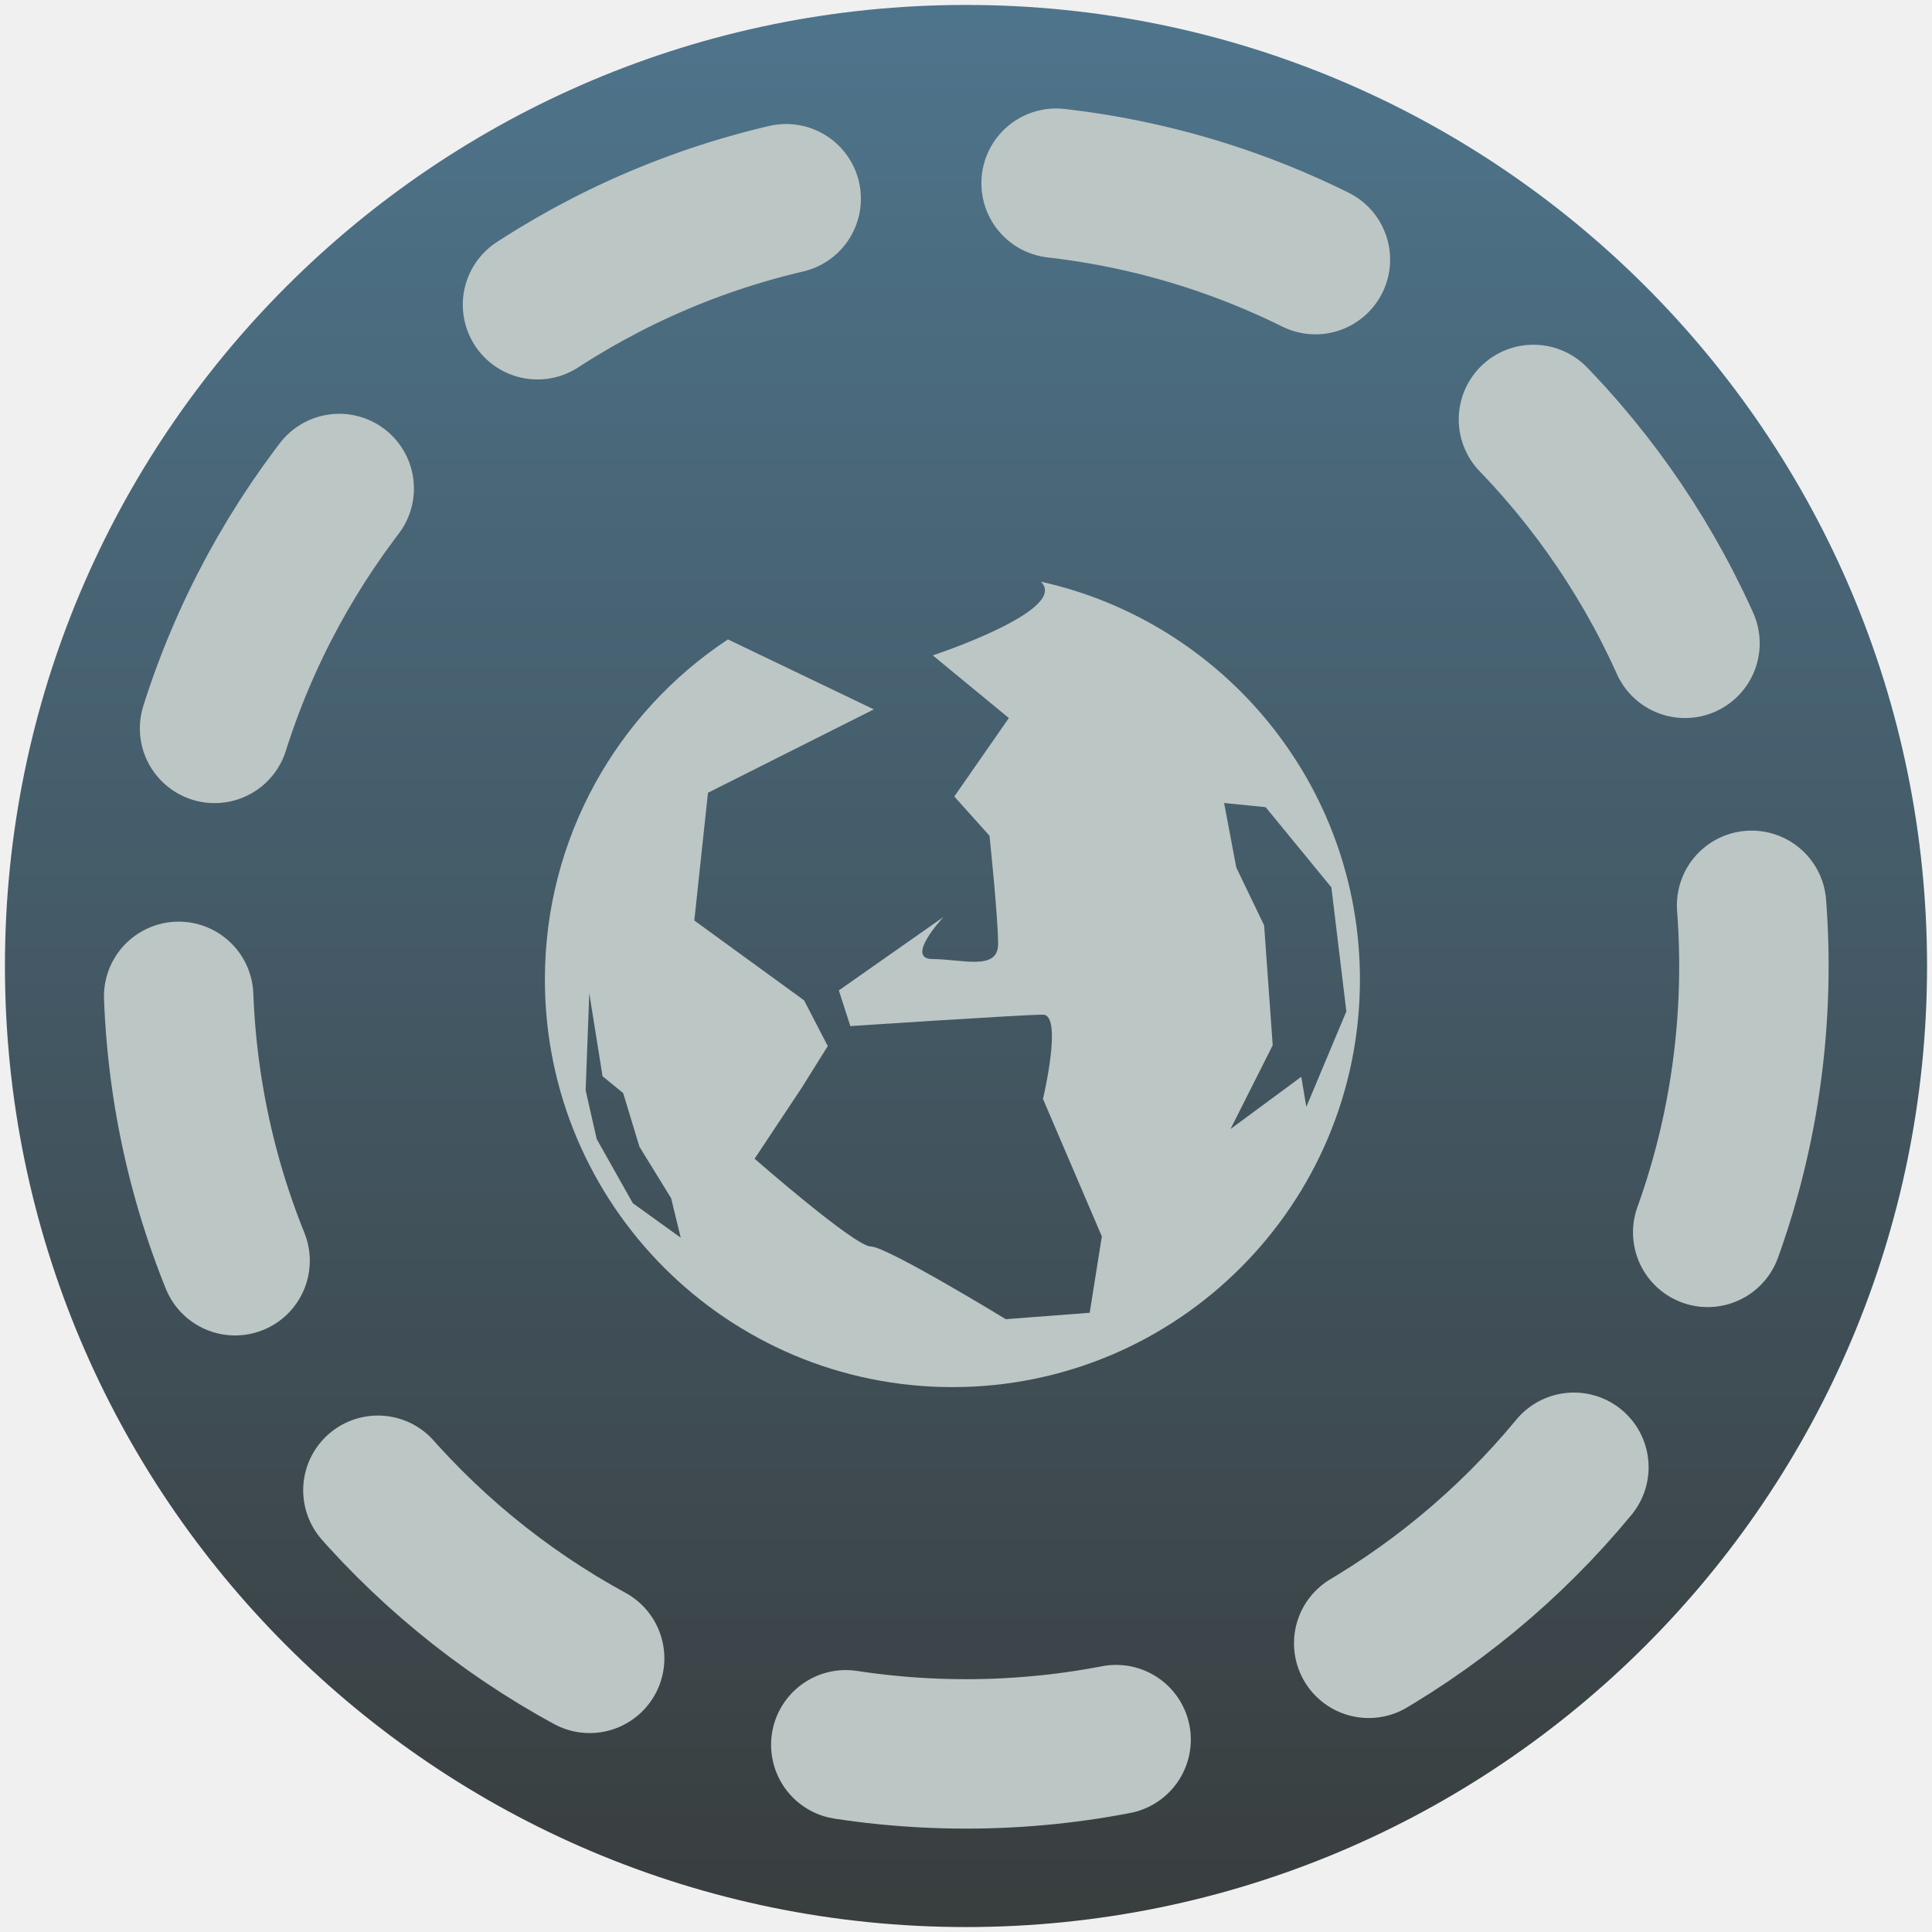
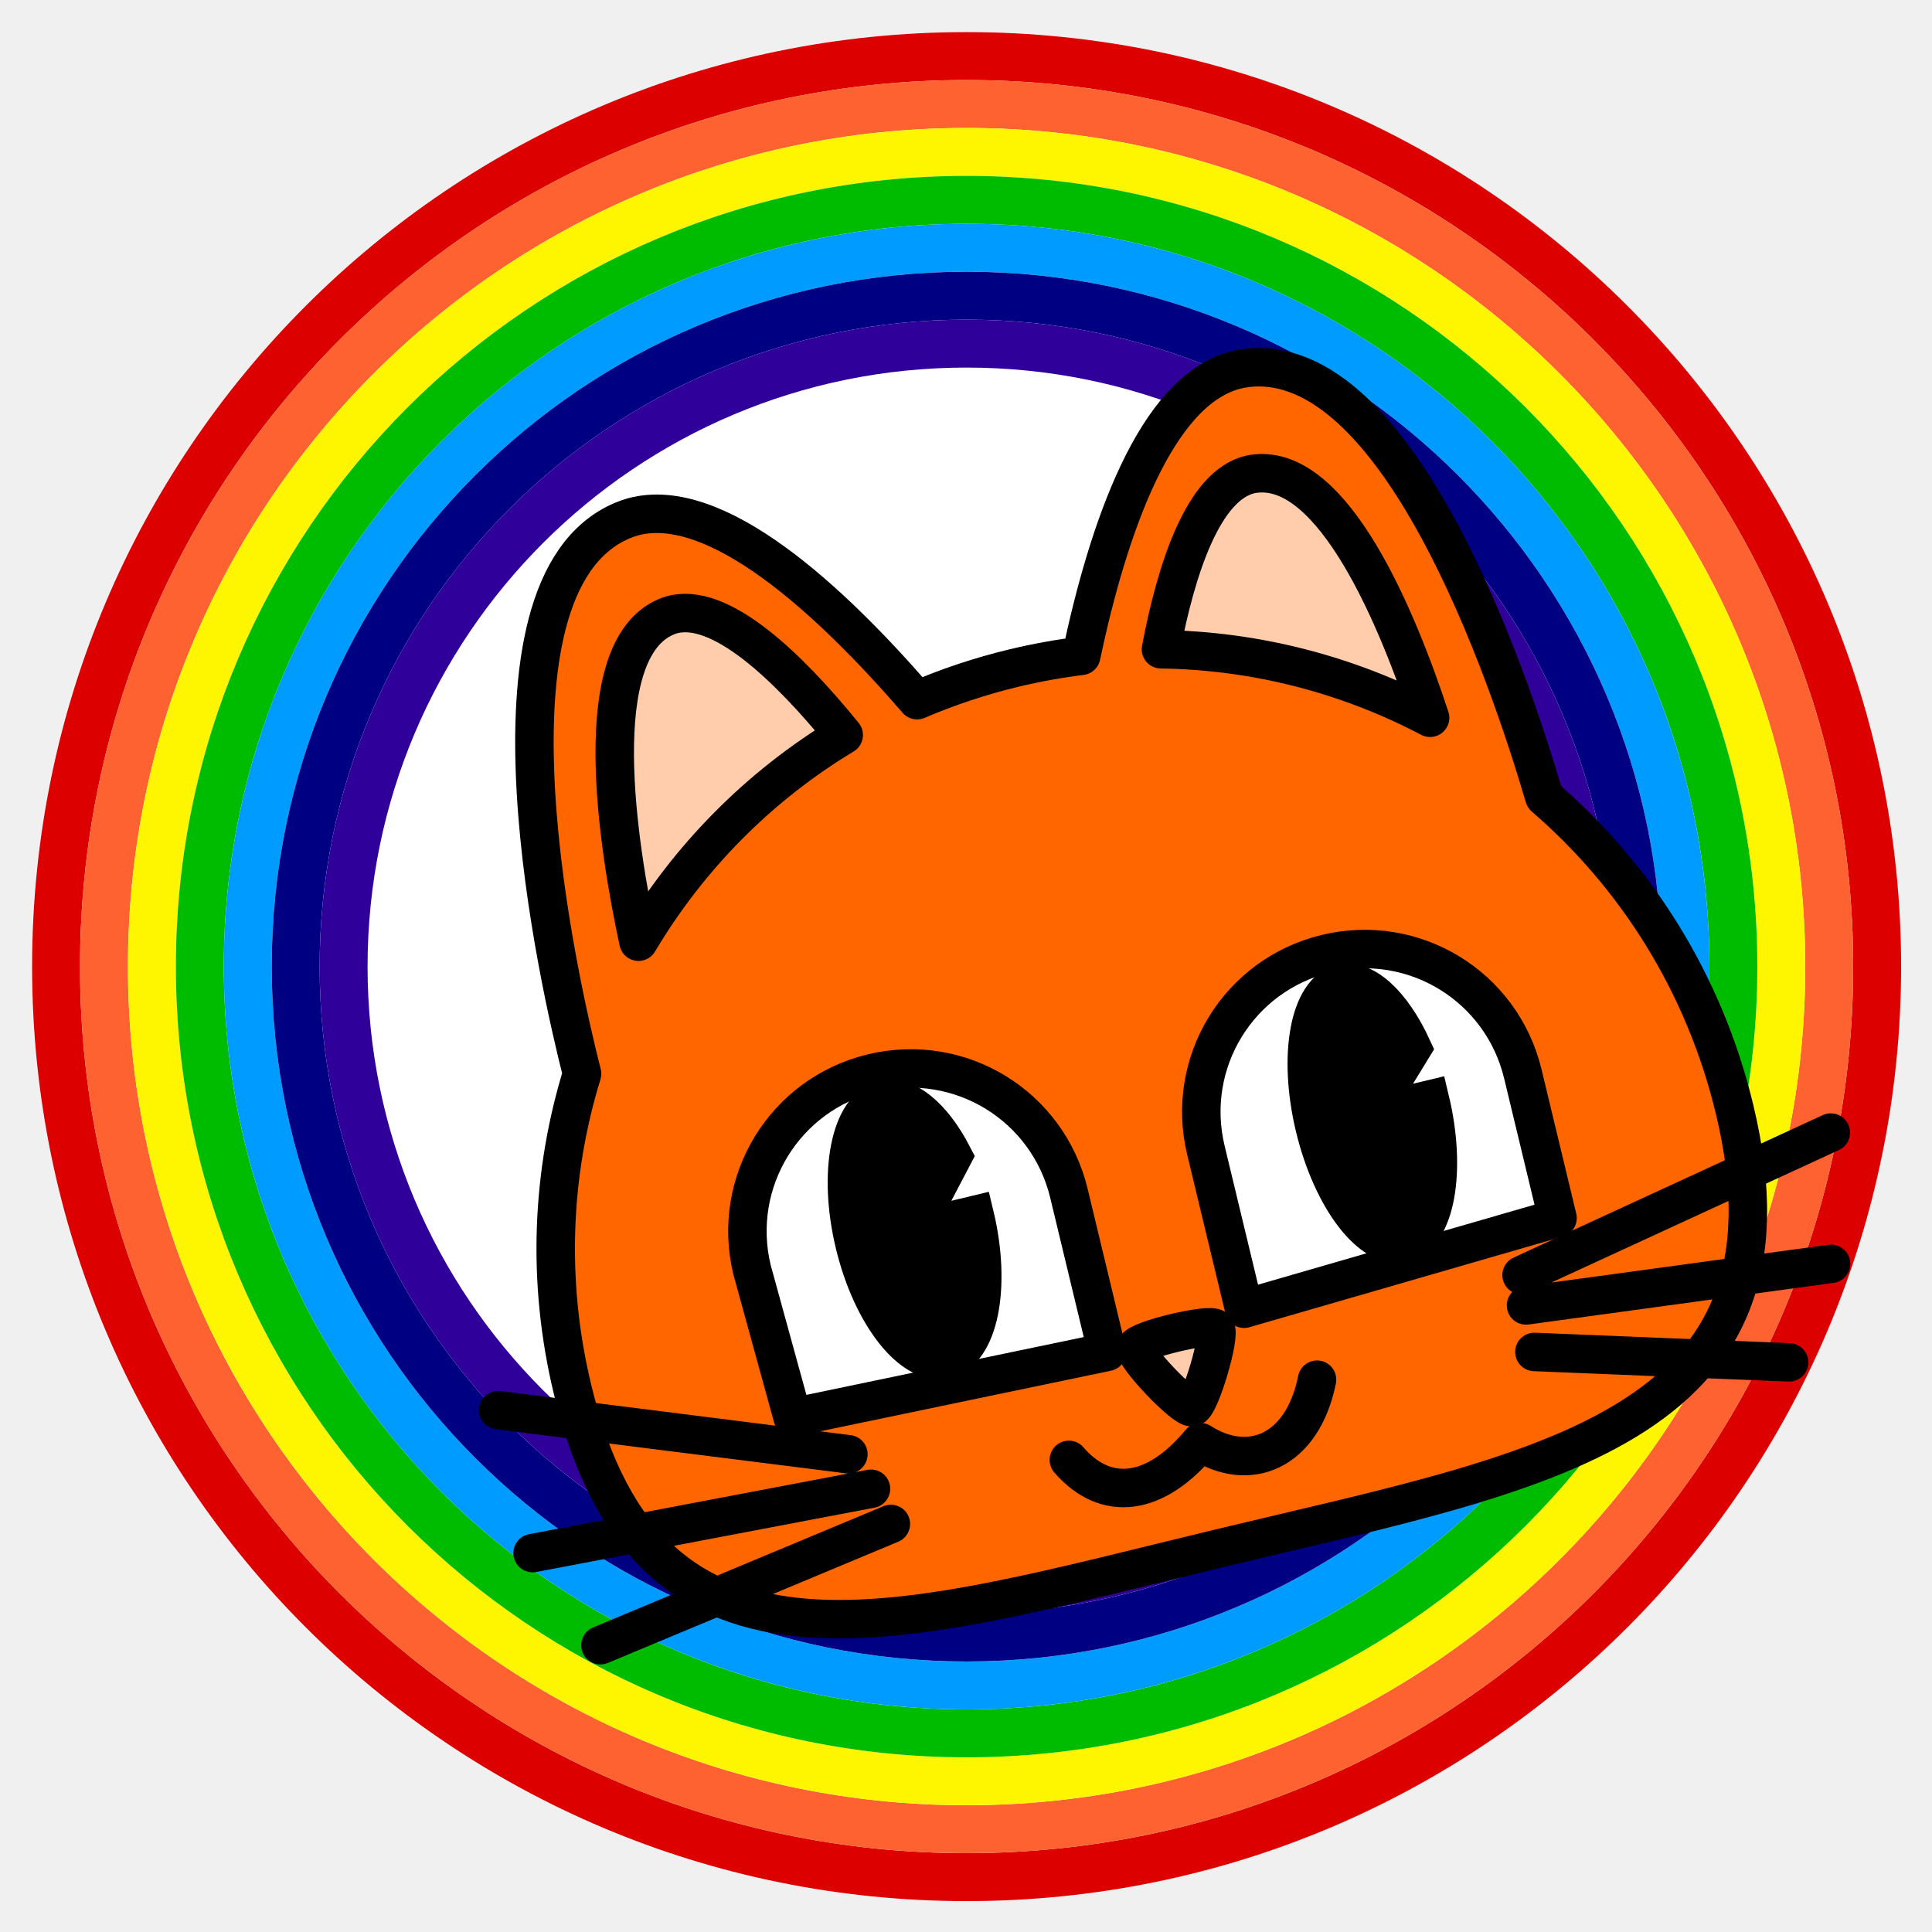
- <svg xmlns="http://www.w3.org/2000/svg" xmlns:xlink="http://www.w3.org/1999/xlink" width="128px" height="128px" viewBox="0 0 128 128" version="1.1" id="svg2">
-   <description id="description6">Created with Sketch.</description>
-   <defs id="defs8">
-     <linearGradient id="linearGradient3947">
-       <stop style="stop-color:#4e748b;stop-opacity:1;" offset="0" id="stop3949" />
-       <stop style="stop-color:#393e3f;stop-opacity:1;" offset="1" id="stop3951" />
+ <svg xmlns="http://www.w3.org/2000/svg" width="512" height="512">
+   <defs>
+     <linearGradient id="a">
+       <stop offset="0" stop-color="#005400" />
+       <stop offset="1" stop-color="#005400" stop-opacity="0" />
    </linearGradient>
-     <linearGradient id="linearGradient3761">
-       <stop style="stop-color:#4e748b;stop-opacity:1;" offset="0" id="stop3763" />
-       <stop style="stop-color:#393e3f;stop-opacity:1;" offset="1" id="stop3765" />
+     <linearGradient id="b">
+       <stop offset="0" stop-color="#fff" />
+       <stop offset="1" stop-color="#fff" stop-opacity="0" />
    </linearGradient>
-     <linearGradient href="#linearGradient3761" id="linearGradient3767" x1="129.669" y1="65.898" x2="129.669" y2="188.598" gradientUnits="userSpaceOnUse" />
-     <linearGradient xlink:href="#linearGradient3947" id="linearGradient3953" x1="119.345" y1="65.168" x2="119.345" y2="177.085" gradientUnits="userSpaceOnUse" />
+     <linearGradient id="c">
+       <stop offset="0" stop-color="#005400" />
+       <stop offset="1" stop-color="#005400" stop-opacity="0" />
+     </linearGradient>
+     <linearGradient id="d">
+       <stop offset="0" stop-color="#fff" />
+       <stop offset="1" stop-color="#fff" stop-opacity="0" />
+     </linearGradient>
  </defs>
-   <path style="fill:url(#linearGradient3767);fill-opacity:1;fill-rule:evenodd;stroke:none" id="path2991" d="m 192.542,128.271 a 63.186,63.186 0 1 1 -126.373,0 63.186,63.186 0 1 1 126.373,0 z" transform="translate(-65.35593,-64.27118)" />
-   <path style="fill:url(#linearGradient3953);fill-rule:evenodd;stroke:none;stroke-width:1px;stroke-linecap:butt;stroke-linejoin:miter;stroke-opacity:1;fill-opacity:1.0" id="path3177" d="m 176.271,121.22 a 57.22,57.22 0 1 1 -114.441,0 57.22,57.22 0 1 1 114.441,0 z" transform="matrix(1.112759,0,0,1.112759,-68.47488,-70.889)" />
-   <g id="Page-1" transform="matrix(0.9,0,0,0.9,6.4,6.4)" style="fill:none;stroke:none">
-     <g id="remote" transform="translate(6,6)">
-       <circle id="Oval-2" cx="58" cy="58" r="58" d="M 116,58 C 116,90.033 90.033,116 58,116 25.967,116 0,90.033 0,58 0,25.967 25.967,0 58,0 c 32.033,0 58,25.967 58,58 z" style="stroke:#bcc6c5;stroke-width:11;stroke-linecap:round;stroke-dasharray:20, 20" />
-       <path d="M 63.511,29.709 C 76.949,32.682 87,44.667 87,59 87,75.569 73.569,89 57,89 40.431,89 27,75.569 27,59 27,48.538 32.355,39.327 40.474,33.958 L 51.214,39.109 39.006,45.247 38,54.65 l 8.081,5.878 1.743,3.367 -1.901,3.045 -3.485,5.248 c 0,0 7.382,6.461 8.555,6.461 1.173,0 9.934,5.35 9.934,5.35 L 67.105,83.528 68,77.909 63.667,67.783 c 0,0 1.481,-6.201 0,-6.201 -1.481,0 -14.18,0.842 -14.18,0.842 l -0.848,-2.628 7.708,-5.406 c 0,0 -2.907,3.1 -0.792,3.1 2.115,0 4.808,0.896 4.808,-1.102 0,-1.998 -0.634,-7.978 -0.634,-7.978 l -2.59,-2.888 4.016,-5.776 -5.6,-4.612 c 0,0 10.123,-3.337 7.956,-5.426 l 0,0 z m 14.387,21.043 2.049,4.258 0.631,8.826 L 77.473,70 82.682,66.156 83.052,68.37 86,61.344 84.896,52.211 80.058,46.308 77,46 77.898,50.751 z M 30,67.155 30.814,70.737 33.472,75.46 37,78 36.293,75.094 33.96,71.304 32.765,67.357 31.244,66.114 30.268,60 30,67.155 z" id="Oval-6" style="fill:#bcc6c5" />
-     </g>
+   <path d="M420.35 256a164.35 164.35 0 1 1-328.7 0 164.35 164.35 0 1 1 328.7 0z" fill="#fff" />
+   <g transform="matrix(12.7 0 0 12.7 2.16 2.16)" fill="#fff" fill-opacity=".778">
+     <circle r="19" cy="20" cx="20" stroke="#d00" />
+     <circle r="18" cy="20" cx="20" stroke="#fe6230" />
+     <circle r="17" cy="20" cx="20" stroke="#fef600" />
+     <circle r="16" cy="20" cx="20" stroke="#00bc00" />
+     <circle r="15" cy="20" cx="20" stroke="#009bfe" />
+     <circle r="14" cy="20" cx="20" stroke="#000083" />
+     <circle r="13" cy="20" cx="20" stroke="#30009b" />
+   </g>
+   <g color="#000" stroke="#000">
+     <path d="M327.352 98.086c-21.187 5.574-33.7 42.057-40.818 75.722-5.954.733-11.933 1.812-17.905 3.25-8.906 2.143-17.448 5.006-25.59 8.5-23.084-26.714-53.32-54.542-75.3-48.587-.972.265-1.924.612-2.863 1.01-41.194 17.5-16.248 124.53-10.623 146.58-8.082 26.24-9.438 54.917-2.548 83.546 20.47 85.047 86.648 62.62 171.695 42.15 85.05-20.47 156.747-31.228 136.278-116.276-8.058-33.478-26.197-61.88-50.42-82.778-9.677-32.887-38.83-118.525-78.936-113.683-1.013.122-1.994.31-2.97.566z" fill="#f60" stroke-width="10.195" stroke-linecap="round" stroke-linejoin="round" overflow="visible" />
+     <path d="M283.255 386.88c9.828 11.33 22.873 9.757 34.872-4.697 12.775 8.19 26.987 2.78 30.903-16.55M159.117 436l76.97-32.137m-94.946 7.726l89.678-17.047M132.022 373.7l92.813 11.695m181.79-27.116l67.502 2.765m-69.714-15.09l80.822-11.028m-82 2.99c6.805-3.15 81.95-37.767 81.95-37.767" fill="none" stroke-width="10.195" stroke-linecap="round" stroke-linejoin="round" overflow="visible" />
+     <path d="M351.468 252.726c-23.267 5.6-37.49 28.84-31.89 52.106l10.11 41.998 83.075-24.035-9.19-38.18c-5.6-23.266-28.84-37.49-52.105-31.89zM231.178 284.37c-23.267 5.6-37.49 28.84-31.89 52.107l10.77 39.146 83.334-17.365-10.108-41.998c-5.6-23.266-28.84-37.49-52.106-31.89z" fill="#fff" stroke-width="10.195" stroke-linecap="round" stroke-linejoin="round" overflow="visible" />
+     <path d="M258.29 321.985c4.564 18.983 1.14 36.084-7.65 38.196-8.788 2.114-19.61-11.562-24.174-30.545-4.563-18.983-1.138-36.083 7.65-38.196 5.896-1.418 13 4.322 18.464 14.915l-10.202 19.455zM378.96 291.366c4.563 18.983 1.423 36.015-7.014 38.043-8.437 2.027-18.975-11.717-23.538-30.7-4.563-18.983-1.423-36.015 7.014-38.043 6.037-1.45 13.43 5.233 18.866 17.056l-10.604 17.315z" stroke-width="10.196" overflow="visible" />
+     <path d="M331.417 125.715c-12.444 2.8-19.65 24.738-23.754 46.345 25.257.347 49.643 6.767 71.328 18.16-8.548-26.02-25.494-67.218-46.362-64.698-.414.05-.81.102-1.21.193zm-153.727 37.32c-.393.122-.77.263-1.154.426-21.058 8.946-12.824 60.63-7.332 86.103 13.18-22.177 31.75-41.14 54.39-54.78-14.574-17.933-32.943-35.763-45.904-31.748zm138.272 209.888c-2.114.51-15.59-13.677-14.975-15.762.616-2.083 19.64-6.662 21.138-5.086 1.497 1.576-4.05 20.34-6.163 20.85z" fill="#fff" fill-opacity=".671" stroke-width="10.195" stroke-linecap="round" stroke-linejoin="round" overflow="visible" />
  </g>
</svg>
